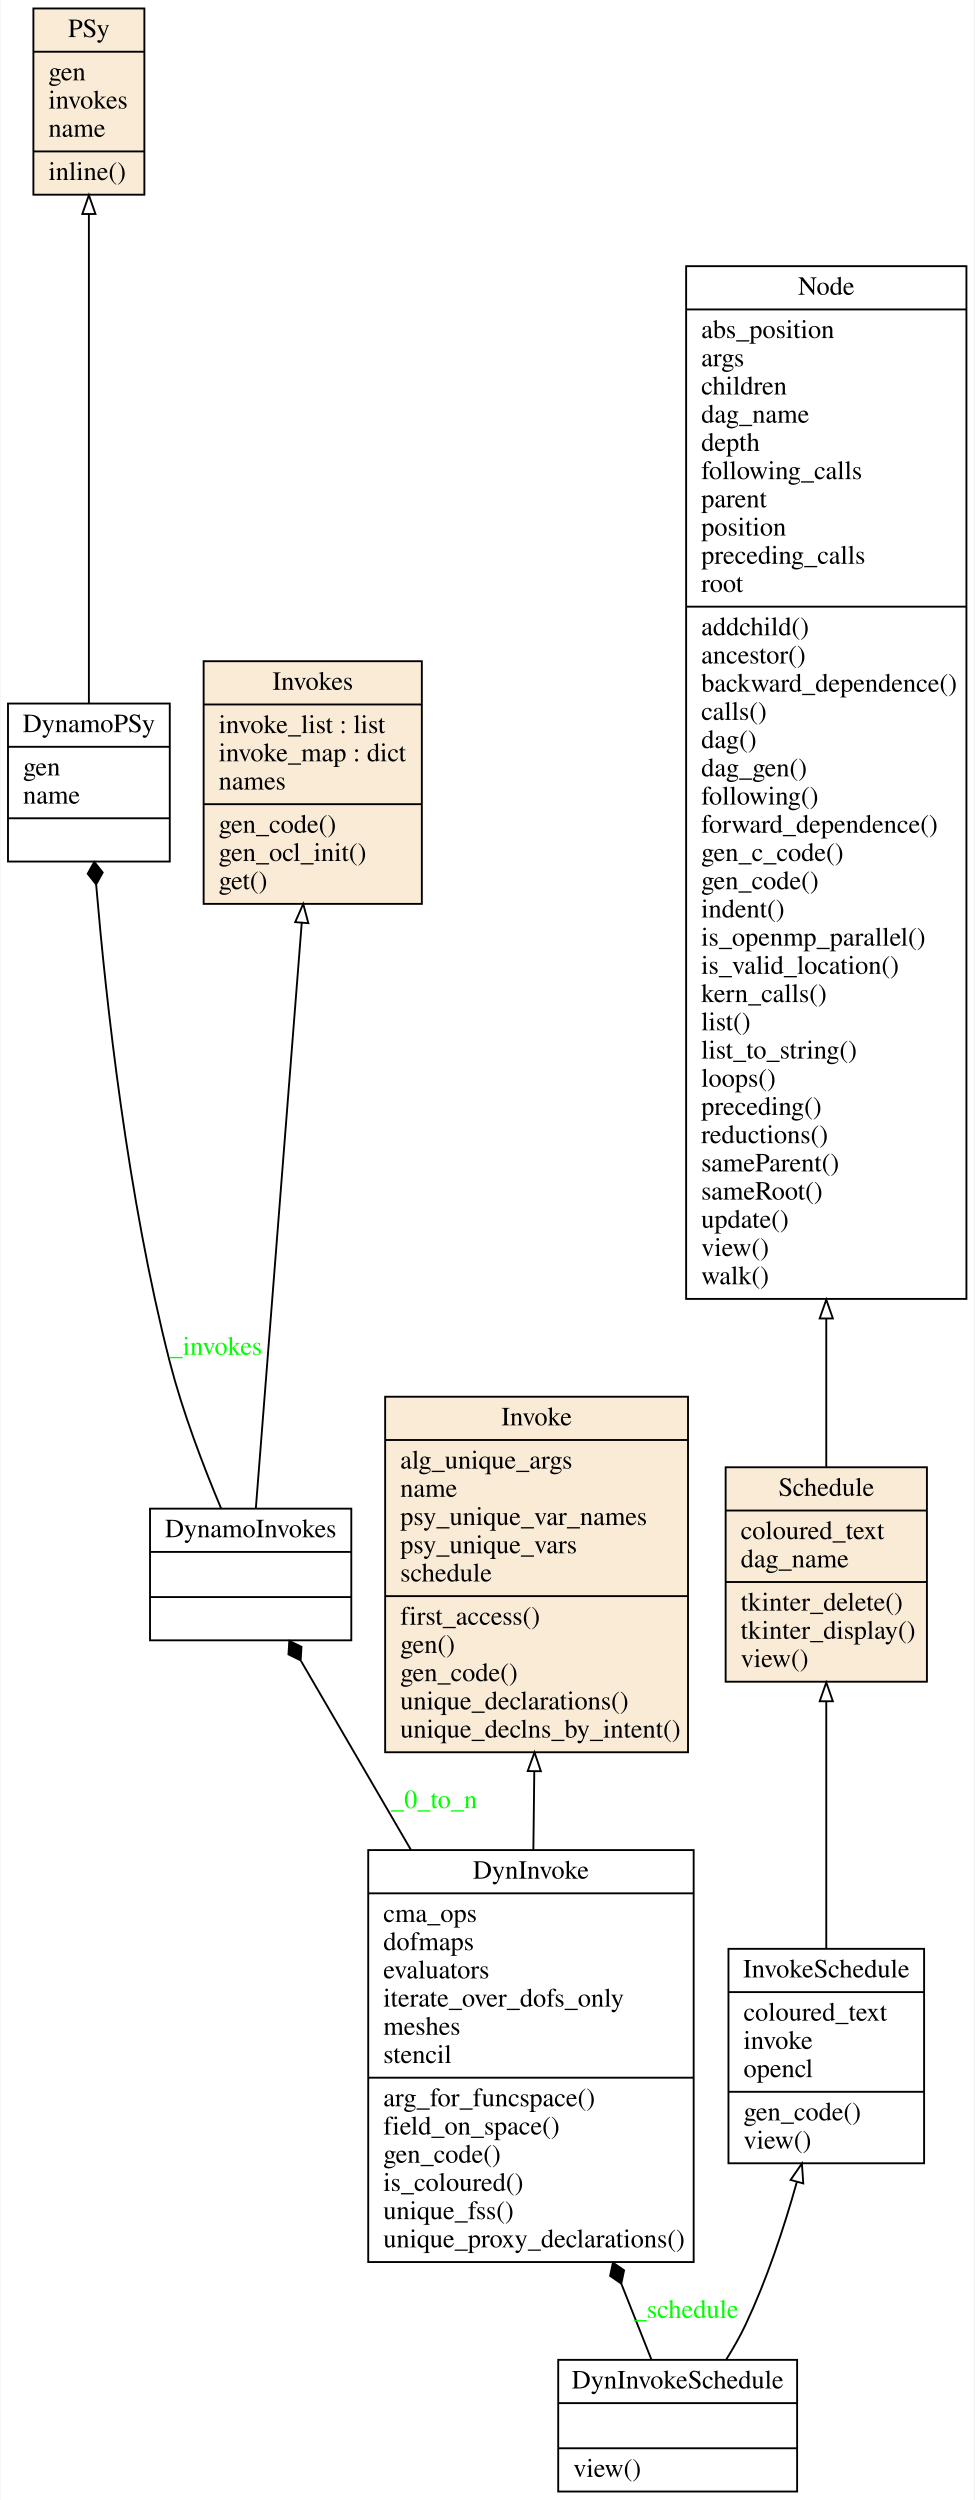
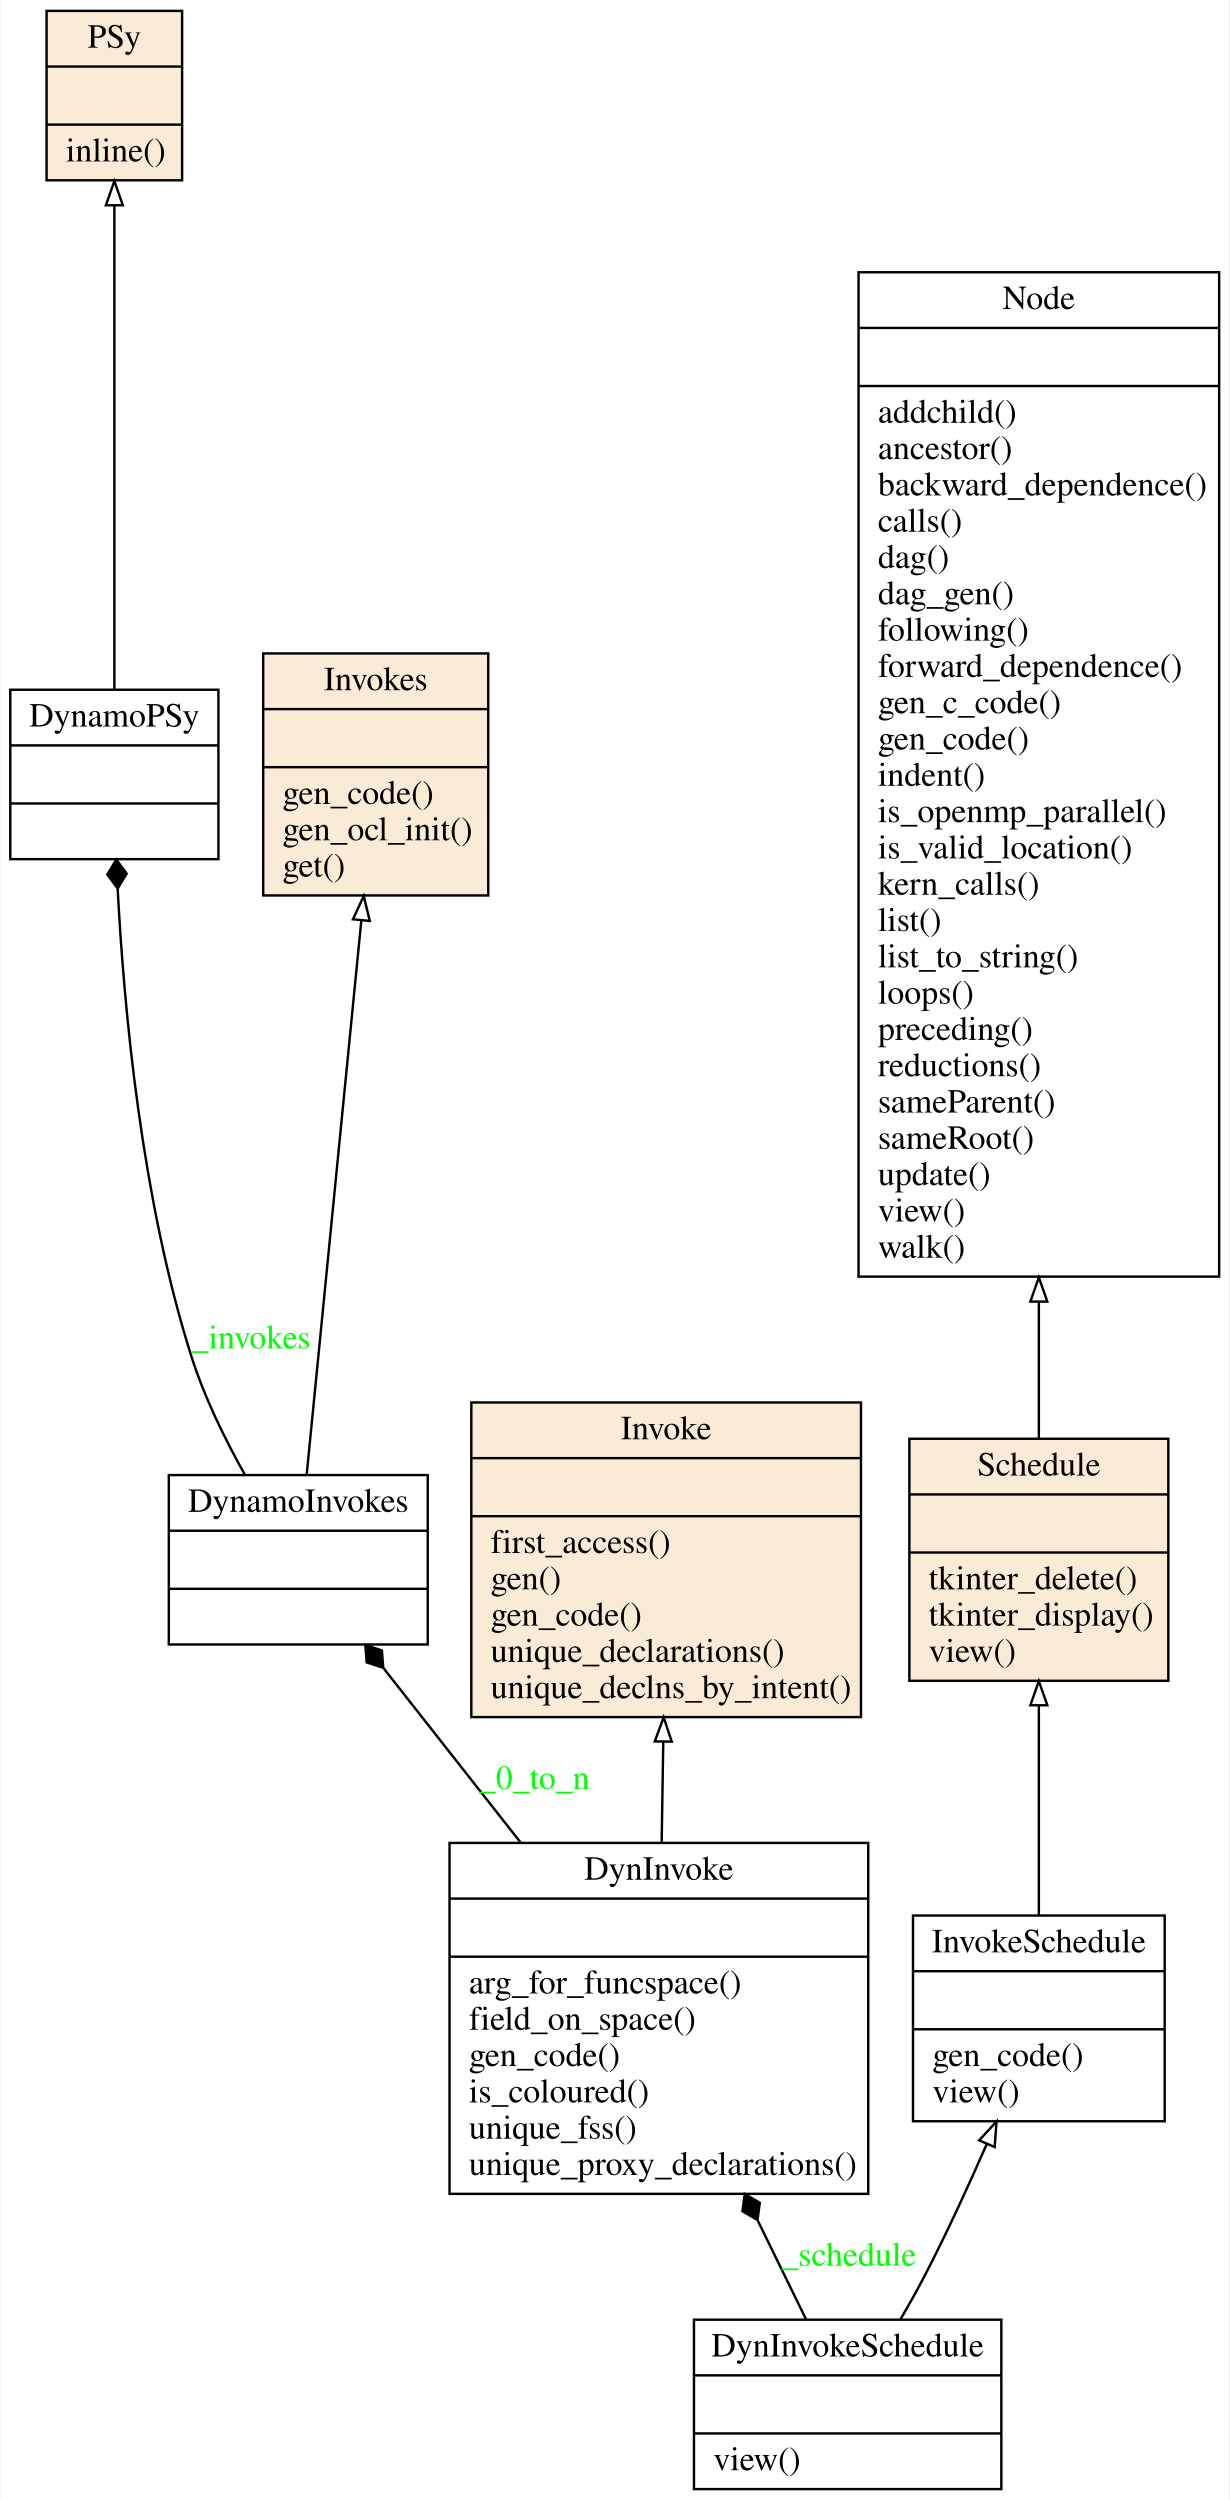
- <svg xmlns="http://www.w3.org/2000/svg" width="518pt" height="1329pt" viewBox="0.00 0.00 517.50 1329.00">
-   <g id="graph0" class="graph" transform="scale(1 1) rotate(0) translate(4 1325)">
-     <polygon fill="#ffffff" stroke="transparent" points="-4,4 -4,-1325 513.5,-1325 513.5,4 -4,4" />
+ <svg xmlns="http://www.w3.org/2000/svg" width="508pt" height="1033pt" viewBox="0.00 0.00 507.50 1033.00">
+   <g id="graph0" class="graph" transform="scale(1 1) rotate(0) translate(4 1029)">
+     <polygon fill="#ffffff" stroke="transparent" points="-4,4 -4,-1029 503.5,-1029 503.5,4 -4,4" />
    <g id="node1" class="node">
-       <polygon fill="none" stroke="#000000" points="191.5,-122.5 191.5,-341.5 364.5,-341.5 364.5,-122.5 191.5,-122.5" />
-       <text text-anchor="middle" x="278" y="-326.3" font-family="Times,serif" font-size="14.00" fill="#000000">DynInvoke</text>
-       <polyline fill="none" stroke="#000000" points="191.5,-318.5 364.5,-318.5 " />
-       <text text-anchor="start" x="199.5" y="-303.3" font-family="Times,serif" font-size="14.00" fill="#000000">cma_ops</text>
-       <text text-anchor="start" x="199.5" y="-288.3" font-family="Times,serif" font-size="14.00" fill="#000000">dofmaps</text>
-       <text text-anchor="start" x="199.5" y="-273.3" font-family="Times,serif" font-size="14.00" fill="#000000">evaluators</text>
-       <text text-anchor="start" x="199.5" y="-258.3" font-family="Times,serif" font-size="14.00" fill="#000000">iterate_over_dofs_only</text>
-       <text text-anchor="start" x="199.5" y="-243.3" font-family="Times,serif" font-size="14.00" fill="#000000">meshes</text>
-       <text text-anchor="start" x="199.5" y="-228.3" font-family="Times,serif" font-size="14.00" fill="#000000">stencil</text>
-       <polyline fill="none" stroke="#000000" points="191.5,-220.5 364.5,-220.5 " />
-       <text text-anchor="start" x="199.5" y="-205.3" font-family="Times,serif" font-size="14.00" fill="#000000">arg_for_funcspace()</text>
-       <text text-anchor="start" x="199.5" y="-190.3" font-family="Times,serif" font-size="14.00" fill="#000000">field_on_space()</text>
-       <text text-anchor="start" x="199.5" y="-175.3" font-family="Times,serif" font-size="14.00" fill="#000000">gen_code()</text>
-       <text text-anchor="start" x="199.5" y="-160.3" font-family="Times,serif" font-size="14.00" fill="#000000">is_coloured()</text>
-       <text text-anchor="start" x="199.5" y="-145.3" font-family="Times,serif" font-size="14.00" fill="#000000">unique_fss()</text>
-       <text text-anchor="start" x="199.5" y="-130.3" font-family="Times,serif" font-size="14.00" fill="#000000">unique_proxy_declarations()</text>
+       <polygon fill="none" stroke="#000000" points="181.5,-122.5 181.5,-267.5 354.5,-267.5 354.5,-122.5 181.5,-122.5" />
+       <text text-anchor="middle" x="268" y="-252.3" font-family="Times,serif" font-size="14.00" fill="#000000">DynInvoke</text>
+       <polyline fill="none" stroke="#000000" points="181.5,-244.5 354.5,-244.5 " />
+       <polyline fill="none" stroke="#000000" points="181.5,-220.5 354.5,-220.5 " />
+       <text text-anchor="start" x="189.5" y="-205.3" font-family="Times,serif" font-size="14.00" fill="#000000">arg_for_funcspace()</text>
+       <text text-anchor="start" x="189.5" y="-190.3" font-family="Times,serif" font-size="14.00" fill="#000000">field_on_space()</text>
+       <text text-anchor="start" x="189.5" y="-175.3" font-family="Times,serif" font-size="14.00" fill="#000000">gen_code()</text>
+       <text text-anchor="start" x="189.5" y="-160.3" font-family="Times,serif" font-size="14.00" fill="#000000">is_coloured()</text>
+       <text text-anchor="start" x="189.5" y="-145.3" font-family="Times,serif" font-size="14.00" fill="#000000">unique_fss()</text>
+       <text text-anchor="start" x="189.5" y="-130.3" font-family="Times,serif" font-size="14.00" fill="#000000">unique_proxy_declarations()</text>
    </g>
    <g id="node3" class="node">
-       <polygon fill="none" stroke="#000000" points="75.5,-453 75.5,-523 182.5,-523 182.5,-453 75.5,-453" />
-       <text text-anchor="middle" x="129" y="-507.8" font-family="Times,serif" font-size="14.00" fill="#000000">DynamoInvokes</text>
-       <polyline fill="none" stroke="#000000" points="75.5,-500 182.5,-500 " />
-       <polyline fill="none" stroke="#000000" points="75.5,-476 182.5,-476 " />
-       <text text-anchor="middle" x="129" y="-460.8" font-family="Times,serif" font-size="14.00" fill="#000000"> </text>
+       <polygon fill="none" stroke="#000000" points="65.5,-349.5 65.5,-419.5 172.5,-419.5 172.5,-349.5 65.5,-349.5" />
+       <text text-anchor="middle" x="119" y="-404.3" font-family="Times,serif" font-size="14.00" fill="#000000">DynamoInvokes</text>
+       <polyline fill="none" stroke="#000000" points="65.5,-396.5 172.5,-396.5 " />
+       <polyline fill="none" stroke="#000000" points="65.5,-372.5 172.5,-372.5 " />
+       <text text-anchor="middle" x="119" y="-357.3" font-family="Times,serif" font-size="14.00" fill="#000000"> </text>
    </g>
    <g id="edge7" class="edge">
-       <path fill="none" stroke="#000000" d="M214.162,-341.681C193.661,-376.904 172.061,-414.016 155.744,-442.051" />
-       <polygon fill="#000000" stroke="#000000" points="155.576,-442.339 156.015,-449.536 149.54,-452.71 149.101,-445.512 155.576,-442.339" />
-       <text text-anchor="middle" x="226.5" y="-363.8" font-family="Times,serif" font-size="14.00" fill="#00ff00">_0_to_n</text>
+       <path fill="none" stroke="#000000" d="M210.819,-267.724C191.746,-291.981 171.069,-318.278 154.175,-339.764" />
+       <polygon fill="#000000" stroke="#000000" points="154.115,-339.84 153.551,-347.029 146.698,-349.273 147.262,-342.084 154.115,-339.84" />
+       <text text-anchor="middle" x="216.5" y="-289.8" font-family="Times,serif" font-size="14.00" fill="#00ff00">_0_to_n</text>
    </g>
    <g id="node5" class="node">
-       <polygon fill="#faebd7" stroke="#000000" points="200.5,-393.5 200.5,-582.5 361.5,-582.5 361.5,-393.5 200.5,-393.5" />
-       <text text-anchor="middle" x="281" y="-567.3" font-family="Times,serif" font-size="14.00" fill="#000000">Invoke</text>
-       <polyline fill="none" stroke="#000000" points="200.5,-559.5 361.5,-559.5 " />
-       <text text-anchor="start" x="208.5" y="-544.3" font-family="Times,serif" font-size="14.00" fill="#000000">alg_unique_args</text>
-       <text text-anchor="start" x="208.5" y="-529.3" font-family="Times,serif" font-size="14.00" fill="#000000">name</text>
-       <text text-anchor="start" x="208.5" y="-514.3" font-family="Times,serif" font-size="14.00" fill="#000000">psy_unique_var_names</text>
-       <text text-anchor="start" x="208.5" y="-499.3" font-family="Times,serif" font-size="14.00" fill="#000000">psy_unique_vars</text>
-       <text text-anchor="start" x="208.5" y="-484.3" font-family="Times,serif" font-size="14.00" fill="#000000">schedule</text>
-       <polyline fill="none" stroke="#000000" points="200.5,-476.5 361.5,-476.5 " />
-       <text text-anchor="start" x="208.5" y="-461.3" font-family="Times,serif" font-size="14.00" fill="#000000">first_access()</text>
-       <text text-anchor="start" x="208.5" y="-446.3" font-family="Times,serif" font-size="14.00" fill="#000000">gen()</text>
-       <text text-anchor="start" x="208.5" y="-431.3" font-family="Times,serif" font-size="14.00" fill="#000000">gen_code()</text>
-       <text text-anchor="start" x="208.5" y="-416.3" font-family="Times,serif" font-size="14.00" fill="#000000">unique_declarations()</text>
-       <text text-anchor="start" x="208.5" y="-401.3" font-family="Times,serif" font-size="14.00" fill="#000000">unique_declns_by_intent()</text>
+       <polygon fill="#faebd7" stroke="#000000" points="190.5,-319.5 190.5,-449.5 351.5,-449.5 351.5,-319.5 190.5,-319.5" />
+       <text text-anchor="middle" x="271" y="-434.3" font-family="Times,serif" font-size="14.00" fill="#000000">Invoke</text>
+       <polyline fill="none" stroke="#000000" points="190.5,-426.5 351.5,-426.5 " />
+       <polyline fill="none" stroke="#000000" points="190.5,-402.5 351.5,-402.5 " />
+       <text text-anchor="start" x="198.5" y="-387.3" font-family="Times,serif" font-size="14.00" fill="#000000">first_access()</text>
+       <text text-anchor="start" x="198.5" y="-372.3" font-family="Times,serif" font-size="14.00" fill="#000000">gen()</text>
+       <text text-anchor="start" x="198.5" y="-357.3" font-family="Times,serif" font-size="14.00" fill="#000000">gen_code()</text>
+       <text text-anchor="start" x="198.5" y="-342.3" font-family="Times,serif" font-size="14.00" fill="#000000">unique_declarations()</text>
+       <text text-anchor="start" x="198.5" y="-327.3" font-family="Times,serif" font-size="14.00" fill="#000000">unique_declns_by_intent()</text>
    </g>
    <g id="edge1" class="edge">
-       <path fill="none" stroke="#000000" d="M279.285,-341.681C279.446,-355.415 279.611,-369.437 279.771,-383.095" />
-       <polygon fill="none" stroke="#000000" points="276.275,-383.5 279.892,-393.459 283.275,-383.418 276.275,-383.5" />
+       <path fill="none" stroke="#000000" d="M269.151,-267.724C269.366,-281.281 269.591,-295.475 269.807,-309.111" />
+       <polygon fill="none" stroke="#000000" points="266.312,-309.466 269.969,-319.409 273.311,-309.355 266.312,-309.466" />
    </g>
    <g id="node2" class="node">
-       <polygon fill="none" stroke="#000000" points="292.5,-.5 292.5,-70.5 419.5,-70.5 419.5,-.5 292.5,-.5" />
-       <text text-anchor="middle" x="356" y="-55.3" font-family="Times,serif" font-size="14.00" fill="#000000">DynInvokeSchedule</text>
-       <polyline fill="none" stroke="#000000" points="292.5,-47.5 419.5,-47.5 " />
-       <polyline fill="none" stroke="#000000" points="292.5,-23.5 419.5,-23.5 " />
-       <text text-anchor="start" x="300.5" y="-8.3" font-family="Times,serif" font-size="14.00" fill="#000000">view()</text>
+       <polygon fill="none" stroke="#000000" points="282.5,-.5 282.5,-70.5 409.5,-70.5 409.5,-.5 282.5,-.5" />
+       <text text-anchor="middle" x="346" y="-55.3" font-family="Times,serif" font-size="14.00" fill="#000000">DynInvokeSchedule</text>
+       <polyline fill="none" stroke="#000000" points="282.5,-47.5 409.5,-47.5 " />
+       <polyline fill="none" stroke="#000000" points="282.5,-23.5 409.5,-23.5 " />
+       <text text-anchor="start" x="290.5" y="-8.3" font-family="Times,serif" font-size="14.00" fill="#000000">view()</text>
    </g>
    <g id="edge8" class="edge">
-       <path fill="none" stroke="#000000" d="M342.055,-70.63C337.376,-82.418 331.863,-96.308 326.066,-110.91" />
-       <polygon fill="#000000" stroke="#000000" points="326.015,-111.039 327.519,-118.092 321.588,-122.193 320.084,-115.14 326.015,-111.039" />
-       <text text-anchor="middle" x="360.5" y="-92.8" font-family="Times,serif" font-size="14.00" fill="#00ff00">_schedule</text>
+       <path fill="none" stroke="#000000" d="M328.883,-70.503C322.915,-82.707 315.936,-96.977 308.875,-111.415" />
+       <polygon fill="#000000" stroke="#000000" points="308.747,-111.678 309.704,-118.825 303.475,-122.458 302.518,-115.31 308.747,-111.678" />
+       <text text-anchor="middle" x="346.5" y="-92.8" font-family="Times,serif" font-size="14.00" fill="#00ff00">_schedule</text>
    </g>
    <g id="node6" class="node">
-       <polygon fill="none" stroke="#000000" points="383,-175 383,-289 487,-289 487,-175 383,-175" />
-       <text text-anchor="middle" x="435" y="-273.8" font-family="Times,serif" font-size="14.00" fill="#000000">InvokeSchedule</text>
-       <polyline fill="none" stroke="#000000" points="383,-266 487,-266 " />
-       <text text-anchor="start" x="391" y="-250.8" font-family="Times,serif" font-size="14.00" fill="#000000">coloured_text</text>
-       <text text-anchor="start" x="391" y="-235.8" font-family="Times,serif" font-size="14.00" fill="#000000">invoke</text>
-       <text text-anchor="start" x="391" y="-220.8" font-family="Times,serif" font-size="14.00" fill="#000000">opencl</text>
-       <polyline fill="none" stroke="#000000" points="383,-213 487,-213 " />
-       <text text-anchor="start" x="391" y="-197.8" font-family="Times,serif" font-size="14.00" fill="#000000">gen_code()</text>
-       <text text-anchor="start" x="391" y="-182.8" font-family="Times,serif" font-size="14.00" fill="#000000">view()</text>
+       <polygon fill="none" stroke="#000000" points="373,-152.5 373,-237.5 477,-237.5 477,-152.5 373,-152.5" />
+       <text text-anchor="middle" x="425" y="-222.3" font-family="Times,serif" font-size="14.00" fill="#000000">InvokeSchedule</text>
+       <polyline fill="none" stroke="#000000" points="373,-214.5 477,-214.5 " />
+       <polyline fill="none" stroke="#000000" points="373,-190.5 477,-190.5 " />
+       <text text-anchor="start" x="381" y="-175.3" font-family="Times,serif" font-size="14.00" fill="#000000">gen_code()</text>
+       <text text-anchor="start" x="381" y="-160.3" font-family="Times,serif" font-size="14.00" fill="#000000">view()</text>
    </g>
    <g id="edge2" class="edge">
-       <path fill="none" stroke="#000000" d="M381.755,-70.591C385.504,-76.559 389.078,-82.828 392,-89 403.31,-112.888 412.432,-140.43 419.315,-164.927" />
-       <polygon fill="none" stroke="#000000" points="416.017,-166.139 422.032,-174.861 422.769,-164.292 416.017,-166.139" />
+       <path fill="none" stroke="#000000" d="M367.79,-70.552C371.331,-76.632 374.862,-82.946 378,-89 386.95,-106.266 395.838,-125.597 403.437,-142.975" />
+       <polygon fill="none" stroke="#000000" points="400.333,-144.616 407.518,-152.403 406.757,-141.835 400.333,-144.616" />
    </g>
    <g id="node4" class="node">
-       <polygon fill="none" stroke="#000000" points="0,-867 0,-951 86,-951 86,-867 0,-867" />
-       <text text-anchor="middle" x="43" y="-935.8" font-family="Times,serif" font-size="14.00" fill="#000000">DynamoPSy</text>
-       <polyline fill="none" stroke="#000000" points="0,-928 86,-928 " />
-       <text text-anchor="start" x="8" y="-912.8" font-family="Times,serif" font-size="14.00" fill="#000000">gen</text>
-       <text text-anchor="start" x="8" y="-897.8" font-family="Times,serif" font-size="14.00" fill="#000000">name</text>
-       <polyline fill="none" stroke="#000000" points="0,-890 86,-890 " />
-       <text text-anchor="middle" x="43" y="-874.8" font-family="Times,serif" font-size="14.00" fill="#000000"> </text>
+       <polygon fill="none" stroke="#000000" points="0,-674 0,-744 86,-744 86,-674 0,-674" />
+       <text text-anchor="middle" x="43" y="-728.8" font-family="Times,serif" font-size="14.00" fill="#000000">DynamoPSy</text>
+       <polyline fill="none" stroke="#000000" points="0,-721 86,-721 " />
+       <polyline fill="none" stroke="#000000" points="0,-697 86,-697 " />
+       <text text-anchor="middle" x="43" y="-681.8" font-family="Times,serif" font-size="14.00" fill="#000000"> </text>
    </g>
    <g id="edge9" class="edge">
-       <path fill="none" stroke="#000000" d="M113.249,-523.212C104.018,-545.179 92.86,-574.264 86,-601 63.623,-688.211 52.153,-792.497 46.875,-854.606" />
-       <polygon fill="#000000" stroke="#000000" points="46.854,-854.863 50.349,-861.17 45.871,-866.822 42.376,-860.515 46.854,-854.863" />
-       <text text-anchor="middle" x="110.5" y="-604.8" font-family="Times,serif" font-size="14.00" fill="#00ff00">_invokes</text>
+       <path fill="none" stroke="#000000" d="M96.816,-419.863C88.724,-434.291 80.274,-451.451 75,-468 54.252,-533.111 46.948,-612.26 44.382,-661.648" />
+       <polygon fill="#000000" stroke="#000000" points="44.373,-661.853 48.089,-668.033 43.814,-673.84 40.098,-667.66 44.373,-661.853" />
+       <text text-anchor="middle" x="99.5" y="-471.8" font-family="Times,serif" font-size="14.00" fill="#00ff00">_invokes</text>
    </g>
    <g id="node7" class="node">
-       <polygon fill="#faebd7" stroke="#000000" points="104,-844.5 104,-973.5 220,-973.5 220,-844.5 104,-844.5" />
-       <text text-anchor="middle" x="162" y="-958.3" font-family="Times,serif" font-size="14.00" fill="#000000">Invokes</text>
-       <polyline fill="none" stroke="#000000" points="104,-950.5 220,-950.5 " />
-       <text text-anchor="start" x="112" y="-935.3" font-family="Times,serif" font-size="14.00" fill="#000000">invoke_list : list</text>
-       <text text-anchor="start" x="112" y="-920.3" font-family="Times,serif" font-size="14.00" fill="#000000">invoke_map : dict</text>
-       <text text-anchor="start" x="112" y="-905.3" font-family="Times,serif" font-size="14.00" fill="#000000">names</text>
-       <polyline fill="none" stroke="#000000" points="104,-897.5 220,-897.5 " />
-       <text text-anchor="start" x="112" y="-882.3" font-family="Times,serif" font-size="14.00" fill="#000000">gen_code()</text>
-       <text text-anchor="start" x="112" y="-867.3" font-family="Times,serif" font-size="14.00" fill="#000000">gen_ocl_init()</text>
-       <text text-anchor="start" x="112" y="-852.3" font-family="Times,serif" font-size="14.00" fill="#000000">get()</text>
+       <polygon fill="#faebd7" stroke="#000000" points="104.5,-659 104.5,-759 197.5,-759 197.5,-659 104.5,-659" />
+       <text text-anchor="middle" x="151" y="-743.8" font-family="Times,serif" font-size="14.00" fill="#000000">Invokes</text>
+       <polyline fill="none" stroke="#000000" points="104.5,-736 197.5,-736 " />
+       <polyline fill="none" stroke="#000000" points="104.5,-712 197.5,-712 " />
+       <text text-anchor="start" x="112.5" y="-696.8" font-family="Times,serif" font-size="14.00" fill="#000000">gen_code()</text>
+       <text text-anchor="start" x="112.5" y="-681.8" font-family="Times,serif" font-size="14.00" fill="#000000">gen_ocl_init()</text>
+       <text text-anchor="start" x="112.5" y="-666.8" font-family="Times,serif" font-size="14.00" fill="#000000">get()</text>
    </g>
    <g id="edge3" class="edge">
-       <path fill="none" stroke="#000000" d="M131.757,-523.17C137.102,-591.363 148.979,-742.887 156.156,-834.446" />
-       <polygon fill="none" stroke="#000000" points="152.672,-834.787 156.943,-844.482 159.651,-834.24 152.672,-834.787" />
+       <path fill="none" stroke="#000000" d="M122.455,-419.536C127.866,-474.406 138.407,-581.296 145.054,-648.707" />
+       <polygon fill="none" stroke="#000000" points="141.582,-649.156 146.046,-658.764 148.548,-648.469 141.582,-649.156" />
    </g>
    <g id="node9" class="node">
-       <polygon fill="#faebd7" stroke="#000000" points="13.5,-1221.5 13.5,-1320.5 72.5,-1320.5 72.5,-1221.5 13.5,-1221.5" />
-       <text text-anchor="middle" x="43" y="-1305.3" font-family="Times,serif" font-size="14.00" fill="#000000">PSy</text>
-       <polyline fill="none" stroke="#000000" points="13.5,-1297.5 72.5,-1297.5 " />
-       <text text-anchor="start" x="21.5" y="-1282.3" font-family="Times,serif" font-size="14.00" fill="#000000">gen</text>
-       <text text-anchor="start" x="21.5" y="-1267.3" font-family="Times,serif" font-size="14.00" fill="#000000">invokes</text>
-       <text text-anchor="start" x="21.5" y="-1252.3" font-family="Times,serif" font-size="14.00" fill="#000000">name</text>
-       <polyline fill="none" stroke="#000000" points="13.5,-1244.5 72.5,-1244.5 " />
-       <text text-anchor="start" x="21.5" y="-1229.3" font-family="Times,serif" font-size="14.00" fill="#000000">inline()</text>
+       <polygon fill="#faebd7" stroke="#000000" points="15,-954.5 15,-1024.5 71,-1024.5 71,-954.5 15,-954.5" />
+       <text text-anchor="middle" x="43" y="-1009.3" font-family="Times,serif" font-size="14.00" fill="#000000">PSy</text>
+       <polyline fill="none" stroke="#000000" points="15,-1001.5 71,-1001.5 " />
+       <polyline fill="none" stroke="#000000" points="15,-977.5 71,-977.5 " />
+       <text text-anchor="start" x="23" y="-962.3" font-family="Times,serif" font-size="14.00" fill="#000000">inline()</text>
    </g>
    <g id="edge4" class="edge">
-       <path fill="none" stroke="#000000" d="M43,-951.235C43,-1015.45 43,-1137.903 43,-1211.228" />
-       <polygon fill="none" stroke="#000000" points="39.5,-1211.237 43,-1221.237 46.5,-1211.237 39.5,-1211.237" />
+       <path fill="none" stroke="#000000" d="M43,-744.241C43,-794.835 43,-888.086 43,-943.882" />
+       <polygon fill="none" stroke="#000000" points="39.5,-944.182 43,-954.182 46.5,-944.182 39.5,-944.182" />
    </g>
    <g id="node10" class="node">
-       <polygon fill="#faebd7" stroke="#000000" points="381.5,-431 381.5,-545 488.5,-545 488.5,-431 381.5,-431" />
-       <text text-anchor="middle" x="435" y="-529.8" font-family="Times,serif" font-size="14.00" fill="#000000">Schedule</text>
-       <polyline fill="none" stroke="#000000" points="381.5,-522 488.5,-522 " />
-       <text text-anchor="start" x="389.5" y="-506.8" font-family="Times,serif" font-size="14.00" fill="#000000">coloured_text</text>
-       <text text-anchor="start" x="389.5" y="-491.8" font-family="Times,serif" font-size="14.00" fill="#000000">dag_name</text>
-       <polyline fill="none" stroke="#000000" points="381.5,-484 488.5,-484 " />
-       <text text-anchor="start" x="389.5" y="-468.8" font-family="Times,serif" font-size="14.00" fill="#000000">tkinter_delete()</text>
-       <text text-anchor="start" x="389.5" y="-453.8" font-family="Times,serif" font-size="14.00" fill="#000000">tkinter_display()</text>
-       <text text-anchor="start" x="389.5" y="-438.8" font-family="Times,serif" font-size="14.00" fill="#000000">view()</text>
+       <polygon fill="#faebd7" stroke="#000000" points="371.5,-334.5 371.5,-434.5 478.5,-434.5 478.5,-334.5 371.5,-334.5" />
+       <text text-anchor="middle" x="425" y="-419.3" font-family="Times,serif" font-size="14.00" fill="#000000">Schedule</text>
+       <polyline fill="none" stroke="#000000" points="371.5,-411.5 478.5,-411.5 " />
+       <polyline fill="none" stroke="#000000" points="371.5,-387.5 478.5,-387.5 " />
+       <text text-anchor="start" x="379.5" y="-372.3" font-family="Times,serif" font-size="14.00" fill="#000000">tkinter_delete()</text>
+       <text text-anchor="start" x="379.5" y="-357.3" font-family="Times,serif" font-size="14.00" fill="#000000">tkinter_display()</text>
+       <text text-anchor="start" x="379.5" y="-342.3" font-family="Times,serif" font-size="14.00" fill="#000000">view()</text>
    </g>
    <g id="edge5" class="edge">
-       <path fill="none" stroke="#000000" d="M435,-289.133C435,-327.986 435,-379.559 435,-420.448" />
-       <polygon fill="none" stroke="#000000" points="431.5,-420.6 435,-430.6 438.5,-420.6 431.5,-420.6" />
+       <path fill="none" stroke="#000000" d="M425,-237.528C425,-263.088 425,-296.022 425,-324.233" />
+       <polygon fill="none" stroke="#000000" points="421.5,-324.39 425,-334.39 428.5,-324.391 421.5,-324.39" />
    </g>
    <g id="node8" class="node">
-       <polygon fill="none" stroke="#000000" points="360.5,-634.5 360.5,-1183.5 509.5,-1183.5 509.5,-634.5 360.5,-634.5" />
-       <text text-anchor="middle" x="435" y="-1168.3" font-family="Times,serif" font-size="14.00" fill="#000000">Node</text>
-       <polyline fill="none" stroke="#000000" points="360.5,-1160.5 509.5,-1160.5 " />
-       <text text-anchor="start" x="368.5" y="-1145.3" font-family="Times,serif" font-size="14.00" fill="#000000">abs_position</text>
-       <text text-anchor="start" x="368.5" y="-1130.3" font-family="Times,serif" font-size="14.00" fill="#000000">args</text>
-       <text text-anchor="start" x="368.5" y="-1115.3" font-family="Times,serif" font-size="14.00" fill="#000000">children</text>
-       <text text-anchor="start" x="368.5" y="-1100.3" font-family="Times,serif" font-size="14.00" fill="#000000">dag_name</text>
-       <text text-anchor="start" x="368.5" y="-1085.3" font-family="Times,serif" font-size="14.00" fill="#000000">depth</text>
-       <text text-anchor="start" x="368.5" y="-1070.3" font-family="Times,serif" font-size="14.00" fill="#000000">following_calls</text>
-       <text text-anchor="start" x="368.5" y="-1055.3" font-family="Times,serif" font-size="14.00" fill="#000000">parent</text>
-       <text text-anchor="start" x="368.5" y="-1040.3" font-family="Times,serif" font-size="14.00" fill="#000000">position</text>
-       <text text-anchor="start" x="368.5" y="-1025.3" font-family="Times,serif" font-size="14.00" fill="#000000">preceding_calls</text>
-       <text text-anchor="start" x="368.5" y="-1010.3" font-family="Times,serif" font-size="14.00" fill="#000000">root</text>
-       <polyline fill="none" stroke="#000000" points="360.5,-1002.5 509.5,-1002.5 " />
-       <text text-anchor="start" x="368.5" y="-987.3" font-family="Times,serif" font-size="14.00" fill="#000000">addchild()</text>
-       <text text-anchor="start" x="368.5" y="-972.3" font-family="Times,serif" font-size="14.00" fill="#000000">ancestor()</text>
-       <text text-anchor="start" x="368.5" y="-957.3" font-family="Times,serif" font-size="14.00" fill="#000000">backward_dependence()</text>
-       <text text-anchor="start" x="368.5" y="-942.3" font-family="Times,serif" font-size="14.00" fill="#000000">calls()</text>
-       <text text-anchor="start" x="368.5" y="-927.3" font-family="Times,serif" font-size="14.00" fill="#000000">dag()</text>
-       <text text-anchor="start" x="368.5" y="-912.3" font-family="Times,serif" font-size="14.00" fill="#000000">dag_gen()</text>
-       <text text-anchor="start" x="368.5" y="-897.3" font-family="Times,serif" font-size="14.00" fill="#000000">following()</text>
-       <text text-anchor="start" x="368.5" y="-882.3" font-family="Times,serif" font-size="14.00" fill="#000000">forward_dependence()</text>
-       <text text-anchor="start" x="368.5" y="-867.3" font-family="Times,serif" font-size="14.00" fill="#000000">gen_c_code()</text>
-       <text text-anchor="start" x="368.5" y="-852.3" font-family="Times,serif" font-size="14.00" fill="#000000">gen_code()</text>
-       <text text-anchor="start" x="368.5" y="-837.3" font-family="Times,serif" font-size="14.00" fill="#000000">indent()</text>
-       <text text-anchor="start" x="368.5" y="-822.3" font-family="Times,serif" font-size="14.00" fill="#000000">is_openmp_parallel()</text>
-       <text text-anchor="start" x="368.5" y="-807.3" font-family="Times,serif" font-size="14.00" fill="#000000">is_valid_location()</text>
-       <text text-anchor="start" x="368.5" y="-792.3" font-family="Times,serif" font-size="14.00" fill="#000000">kern_calls()</text>
-       <text text-anchor="start" x="368.5" y="-777.3" font-family="Times,serif" font-size="14.00" fill="#000000">list()</text>
-       <text text-anchor="start" x="368.5" y="-762.3" font-family="Times,serif" font-size="14.00" fill="#000000">list_to_string()</text>
-       <text text-anchor="start" x="368.5" y="-747.3" font-family="Times,serif" font-size="14.00" fill="#000000">loops()</text>
-       <text text-anchor="start" x="368.5" y="-732.3" font-family="Times,serif" font-size="14.00" fill="#000000">preceding()</text>
-       <text text-anchor="start" x="368.5" y="-717.3" font-family="Times,serif" font-size="14.00" fill="#000000">reductions()</text>
-       <text text-anchor="start" x="368.5" y="-702.3" font-family="Times,serif" font-size="14.00" fill="#000000">sameParent()</text>
-       <text text-anchor="start" x="368.5" y="-687.3" font-family="Times,serif" font-size="14.00" fill="#000000">sameRoot()</text>
-       <text text-anchor="start" x="368.5" y="-672.3" font-family="Times,serif" font-size="14.00" fill="#000000">update()</text>
-       <text text-anchor="start" x="368.5" y="-657.3" font-family="Times,serif" font-size="14.00" fill="#000000">view()</text>
-       <text text-anchor="start" x="368.5" y="-642.3" font-family="Times,serif" font-size="14.00" fill="#000000">walk()</text>
+       <polygon fill="none" stroke="#000000" points="350.5,-501.5 350.5,-916.5 499.5,-916.5 499.5,-501.5 350.5,-501.5" />
+       <text text-anchor="middle" x="425" y="-901.3" font-family="Times,serif" font-size="14.00" fill="#000000">Node</text>
+       <polyline fill="none" stroke="#000000" points="350.5,-893.5 499.5,-893.5 " />
+       <polyline fill="none" stroke="#000000" points="350.5,-869.5 499.5,-869.5 " />
+       <text text-anchor="start" x="358.5" y="-854.3" font-family="Times,serif" font-size="14.00" fill="#000000">addchild()</text>
+       <text text-anchor="start" x="358.5" y="-839.3" font-family="Times,serif" font-size="14.00" fill="#000000">ancestor()</text>
+       <text text-anchor="start" x="358.5" y="-824.3" font-family="Times,serif" font-size="14.00" fill="#000000">backward_dependence()</text>
+       <text text-anchor="start" x="358.5" y="-809.3" font-family="Times,serif" font-size="14.00" fill="#000000">calls()</text>
+       <text text-anchor="start" x="358.5" y="-794.3" font-family="Times,serif" font-size="14.00" fill="#000000">dag()</text>
+       <text text-anchor="start" x="358.5" y="-779.3" font-family="Times,serif" font-size="14.00" fill="#000000">dag_gen()</text>
+       <text text-anchor="start" x="358.5" y="-764.3" font-family="Times,serif" font-size="14.00" fill="#000000">following()</text>
+       <text text-anchor="start" x="358.5" y="-749.3" font-family="Times,serif" font-size="14.00" fill="#000000">forward_dependence()</text>
+       <text text-anchor="start" x="358.5" y="-734.3" font-family="Times,serif" font-size="14.00" fill="#000000">gen_c_code()</text>
+       <text text-anchor="start" x="358.5" y="-719.3" font-family="Times,serif" font-size="14.00" fill="#000000">gen_code()</text>
+       <text text-anchor="start" x="358.5" y="-704.3" font-family="Times,serif" font-size="14.00" fill="#000000">indent()</text>
+       <text text-anchor="start" x="358.5" y="-689.3" font-family="Times,serif" font-size="14.00" fill="#000000">is_openmp_parallel()</text>
+       <text text-anchor="start" x="358.5" y="-674.3" font-family="Times,serif" font-size="14.00" fill="#000000">is_valid_location()</text>
+       <text text-anchor="start" x="358.5" y="-659.3" font-family="Times,serif" font-size="14.00" fill="#000000">kern_calls()</text>
+       <text text-anchor="start" x="358.5" y="-644.3" font-family="Times,serif" font-size="14.00" fill="#000000">list()</text>
+       <text text-anchor="start" x="358.5" y="-629.3" font-family="Times,serif" font-size="14.00" fill="#000000">list_to_string()</text>
+       <text text-anchor="start" x="358.5" y="-614.3" font-family="Times,serif" font-size="14.00" fill="#000000">loops()</text>
+       <text text-anchor="start" x="358.5" y="-599.3" font-family="Times,serif" font-size="14.00" fill="#000000">preceding()</text>
+       <text text-anchor="start" x="358.5" y="-584.3" font-family="Times,serif" font-size="14.00" fill="#000000">reductions()</text>
+       <text text-anchor="start" x="358.5" y="-569.3" font-family="Times,serif" font-size="14.00" fill="#000000">sameParent()</text>
+       <text text-anchor="start" x="358.5" y="-554.3" font-family="Times,serif" font-size="14.00" fill="#000000">sameRoot()</text>
+       <text text-anchor="start" x="358.5" y="-539.3" font-family="Times,serif" font-size="14.00" fill="#000000">update()</text>
+       <text text-anchor="start" x="358.5" y="-524.3" font-family="Times,serif" font-size="14.00" fill="#000000">view()</text>
+       <text text-anchor="start" x="358.5" y="-509.3" font-family="Times,serif" font-size="14.00" fill="#000000">walk()</text>
    </g>
    <g id="edge6" class="edge">
-       <path fill="none" stroke="#000000" d="M435,-545.216C435,-567.435 435,-594.63 435,-624.053" />
-       <polygon fill="none" stroke="#000000" points="431.5,-624.112 435,-634.112 438.5,-624.112 431.5,-624.112" />
+       <path fill="none" stroke="#000000" d="M425,-434.847C425,-451.14 425,-470.368 425,-490.962" />
+       <polygon fill="none" stroke="#000000" points="421.5,-491.174 425,-501.174 428.5,-491.174 421.5,-491.174" />
    </g>
  </g>
</svg>
